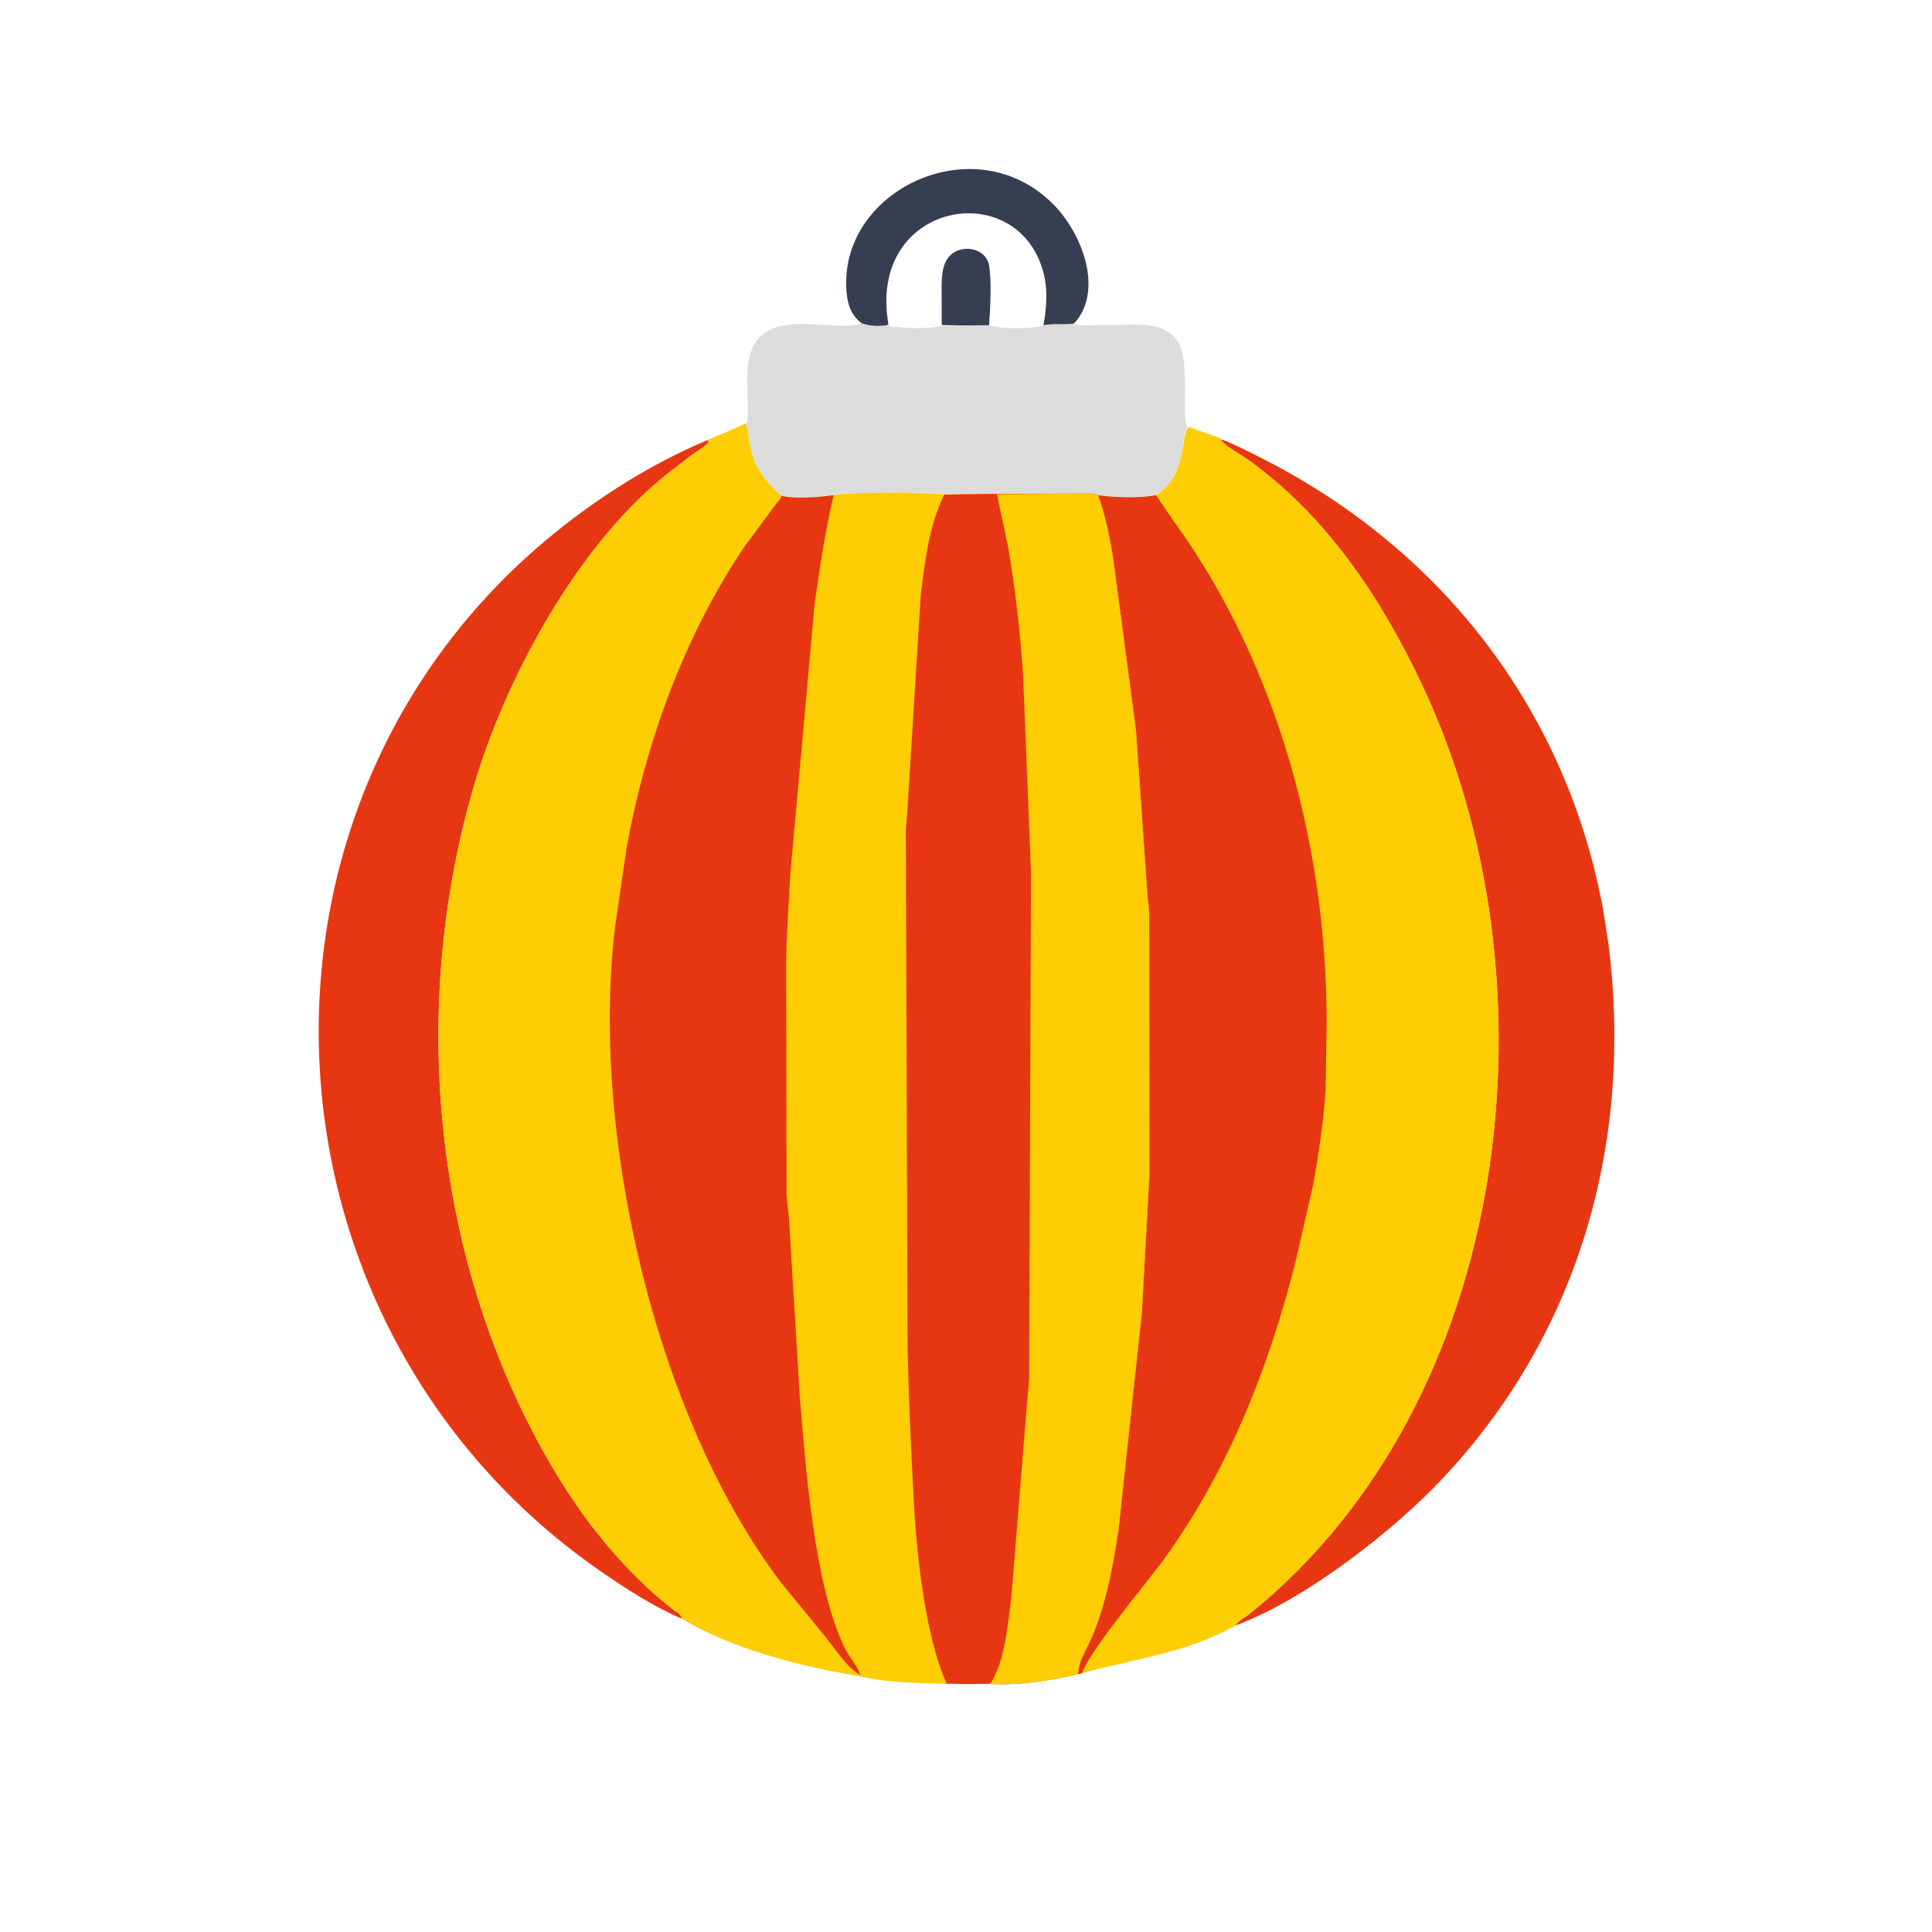
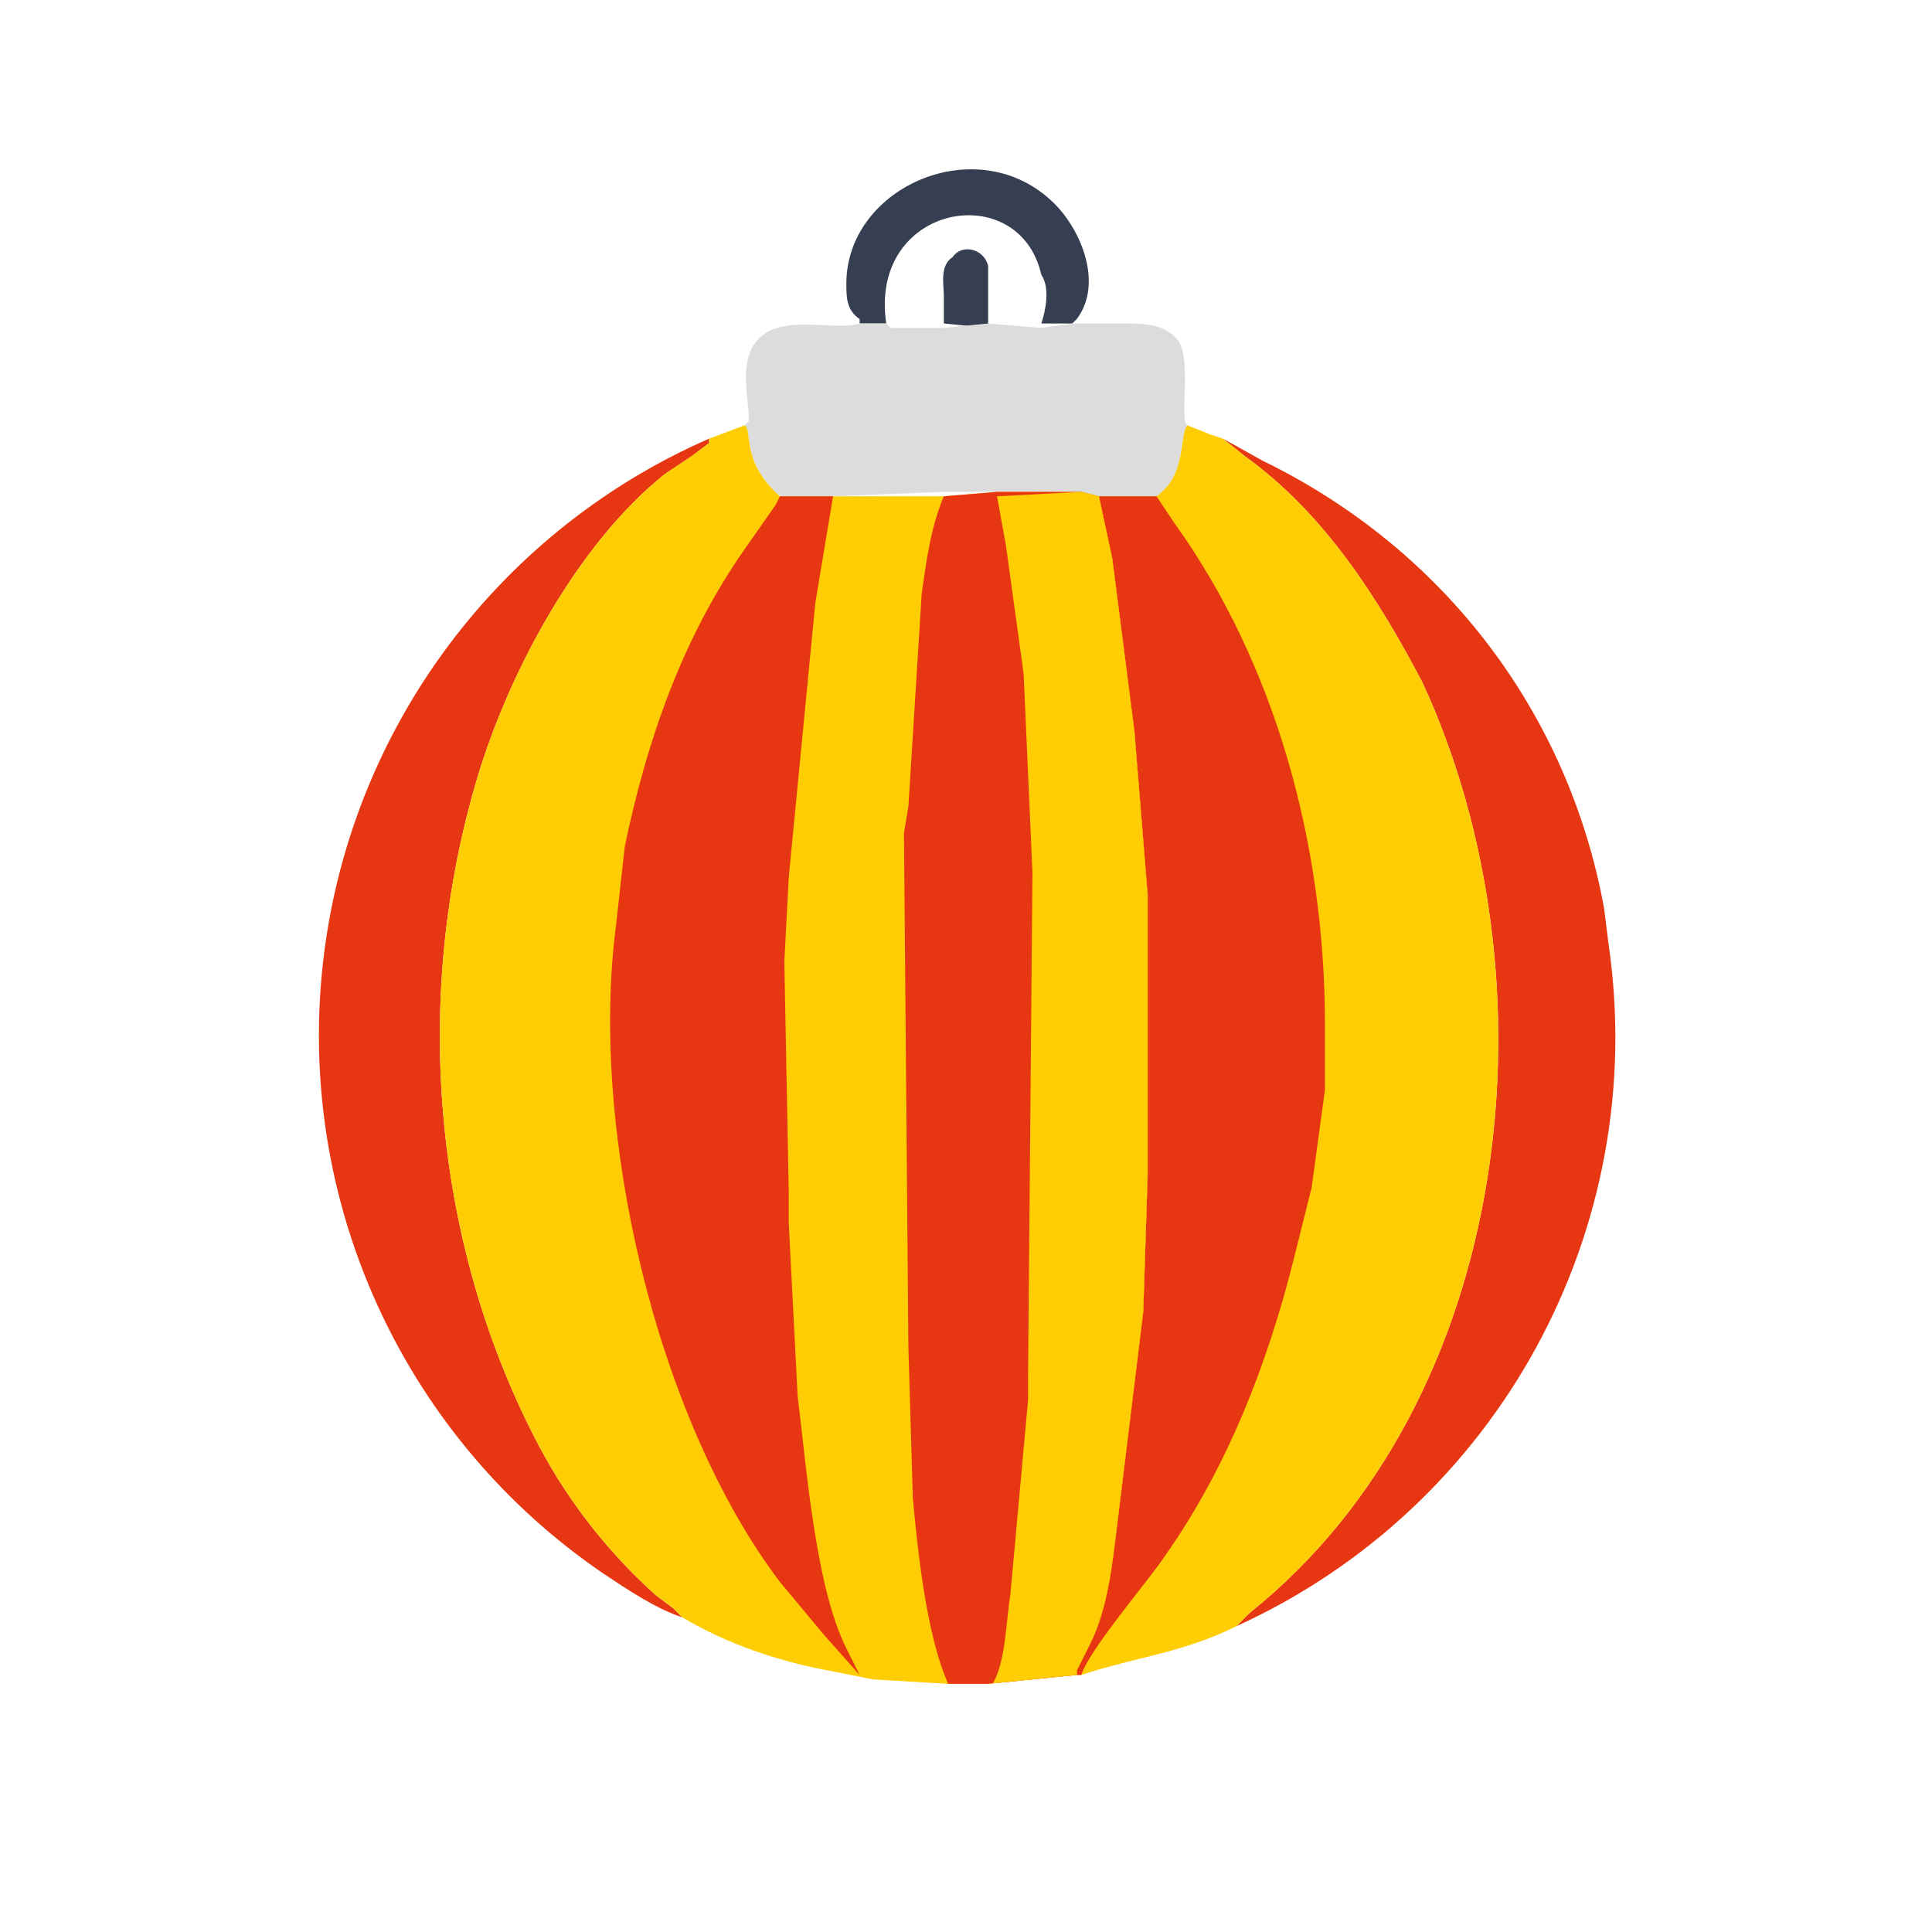
- <svg xmlns="http://www.w3.org/2000/svg" width="436" height="436">
-   <path fill="#363F51" d="M194.39 72.944l-.843-.777c-2.245-2.215-2.591-5.465-2.585-8.449.046-21.708 29.826-35.1 47-17.35 5.806 6.001 10.75 17.766 5.378 25.496l-.968 1.147c-2.232.446-4.849-.12-6.898.431-2.836.739-9.256.892-12.32.309l-10.638-.406c-3.335.993-8.367.702-11.722.3l-.308-.548-.332.36c-2.08.192-3.78.216-5.763-.513zm6.096.153l.308.548c3.355.402 8.387.693 11.722-.3l10.638.406c3.064.583 9.484.43 12.32-.309.708-3.898 1.03-8.032.008-11.905-5.816-22.011-39.772-16.035-34.996 11.56z" />
-   <path fill="#363F51" d="M212.516 73.345l-.01-6.778c.018-2.89-.282-6.87 2.014-9.02 2.668-2.498 7.918-1.586 8.66 2.246.654 3.366.275 10.221.033 13.657l.119.136-10.816-.24z" />
-   <path fill="#DCDCDC" d="M194.39 72.944c1.984.729 3.684.705 5.764.513l.332-.36.308.548c3.355.402 8.387.693 11.722-.084l10.638-.183c3.064.956 9.484.803 12.32.167 2.05-.653 4.666-.088 6.898-.534l.211.123c.964.423 2.57.27 3.624.26l7.525-.125c4.143-.056 9.215-.281 11.899 3.586l.133.189c3.065 4.498.572 18.103 2.344 19.352-1.965 1.664.227 10.751-7.264 15.274-3.439.849-9.532.61-13.064.234-1.04-.613-2.22-.506-3.32-.505l-19.492.033-11.895.024c-4.367-.424-20.907-.484-24.937.227-2.775.472-9.14 1.038-11.83.158-9.097-7.86-6.546-14.44-8.108-16.225l.42-.223c.682-5.308-1.118-12.804 1.512-17.567 4.445-8.052 18.188-2.883 23.872-4.74l.389-.142z" />
-   <path fill="#E73712" d="M275.515 99.1c3.32 1.25 6.528 2.94 9.686 4.55 40.411 20.588 68.343 56.89 76.57 101.556l1.268 8.167c5.433 43.936-6.316 86.733-36.969 119.741-11.21 12.073-31.338 27.815-47.08 33.638l-.072-.137c.716-.947 2.132-1.651 3.08-2.416 59.835-48.21 70.437-143.283 38.735-210.04-9.289-19.56-21.634-38.097-39.585-50.757-1.018-.718-5.534-3.238-5.633-4.302zm-115.768.19l.198.472c-1.018 1.162-2.691 2.087-3.953 3.004l-5.868 4.53c-19.803 16.013-36.016 45.512-43.23 70.288-14.308 49.126-9.386 104.653 15.5 149.588 6.932 12.515 15.16 23.671 25.99 33.18l3.447 2.827c.988.739 1.74.9 2.056 2.123-6.222-2.646-12.26-6.537-17.824-10.356-78.67-53.99-86.315-168.4-15.481-230.789 11.351-9.998 25.212-19.072 39.165-24.866z" />
-   <path fill="#FECD04" d="M268.327 96.396l5.159 1.784c.633.254 1.5.493 2.03.92.098 1.064 4.614 3.584 5.632 4.302 17.95 12.66 30.296 31.197 39.585 50.756 31.702 66.758 21.1 161.831-38.734 210.041-.949.765-2.365 1.469-3.08 2.416l.07.137c-11.521 6.44-22.807 7.507-34.804 10.858l-.924.18.145-1.117c.26-1.953 1.678-4.345 2.507-6.149 3.635-7.906 5.247-17.052 6.532-25.609l5.238-48.795 1.687-30.703-.03-59.277c-.053-1.535-.353-3.04-.43-4.57l-2.55-36.656-5.193-39.21c-.797-4.702-1.724-9.46-3.387-13.943 3.532.518 9.625.758 13.064-.044 7.491-4.57 5.3-13.657 7.483-15.32z" />
-   <path fill="#E73712" d="M260.844 111.717l4.375 6.384c23.193 32.128 34.169 73.321 34.17 112.69l-.237 15.087c-.451 7.196-1.57 14.594-2.848 21.686l-3.88 16.934c-6.042 23.965-14.985 46.754-29.432 66.942-3.92 5.478-17.012 20.856-18.807 26.17l-.924.18.145-1.117c.26-1.953 1.678-4.345 2.507-6.149 3.635-7.906 5.247-17.052 6.532-25.609l5.238-48.795 1.687-30.703-.03-59.277c-.053-1.535-.353-3.04-.43-4.57l-2.55-36.656-5.193-39.21c-.797-4.702-1.724-9.46-3.387-13.943 3.532.518 9.625.758 13.064-.044z" />
-   <path fill="#FECD04" d="M168.198 95.616c1.562 1.784-.989 8.364 8.108 16.225 2.69.88 9.055.314 11.83-.104 4.03-.765 20.57-.705 24.937-.173l11.895-.12 19.492-.045c1.1 0 2.28-.108 3.32.31 1.663 4.535 2.59 9.293 3.387 13.995l5.192 39.21 2.55 36.656c.078 1.53.378 3.035.432 4.57l.03 59.277-1.688 30.703-5.238 48.795c-1.285 8.557-2.897 17.703-6.532 25.609-.83 1.804-2.248 4.196-2.507 6.15l-.145 1.116c-6.437 1.531-13.47 2.593-20.096 2.215l-5.95.038c-1.182-.02-2.384-.15-3.561-.038-3.66-.065-12.665-.323-16.325-1.102l-10.051-1.817c-11.221-2.356-23.478-5.82-33.391-11.784-.317-1.223-1.068-1.384-2.056-2.123l-3.448-2.827c-10.829-9.509-19.057-20.665-25.989-33.18-24.886-44.935-29.808-100.462-15.5-149.588 7.214-24.776 23.427-54.275 43.23-70.289l5.868-4.529c1.262-.917 2.935-1.842 3.953-3.004l-.198-.471 8.45-3.675z" />
-   <path fill="#E73712" d="M176.306 111.84c2.69.88 9.055.315 11.83-.103-1.914 8.063-3.149 16.313-4.305 24.566l-5.523 61.4c-.3 6.587-.842 13.105-.895 19.692l.09 51.858c.067 2.265.513 4.489.6 6.711l2.386 39.25c1.328 15.61 3.18 42.676 10.268 56.947.993 2 2.808 3.81 3.43 5.907-3.316-2.031-5.462-5.665-7.875-8.634l-9.908-12.11c-28.697-37.666-43.206-101.86-37.598-148.109l2.61-17.969c4.356-23.856 12.95-47.532 26.465-67.72l7.398-9.985c.358-.407.903-.863.997-1.422l.03-.278zm48.662-.397l19.492-.044c1.1 0 2.28-.108 3.32.31 1.663 4.535 2.59 9.293 3.387 13.995l5.192 39.21 2.55 36.656c.078 1.53.378 3.035.432 4.57l.03 59.277-1.688 30.703-5.238 48.795c-1.285 8.557-2.897 17.703-6.532 25.609-.83 1.804-2.248 4.196-2.507 6.15l-.145 1.116c-6.437 1.531-13.47 2.593-20.096 2.215l-5.95.038c-1.182-.02-2.384-.15-3.561-.038-5.096-11.279-6.894-30.548-7.51-42.493-.58-11.278-1.079-21.937-1.325-33.23l-.406-116.609c.044-1.852.341-3.67.409-5.509l2.957-47.805c.945-7.696 1.885-15.709 5.294-22.762l11.895-.154z" />
-   <path fill="#FECD04" d="M224.968 111.547l19.492-.148c1.1 0 2.28-.108 3.32.31 1.663 4.535 2.59 9.293 3.387 13.995l5.192 39.21 2.55 36.656c.078 1.53.378 3.035.432 4.57l.03 59.277-1.688 30.703-5.238 48.795c-1.285 8.557-2.897 17.703-6.532 25.609-.83 1.804-2.248 4.196-2.507 6.15l-.145 1.116c-6.437 1.531-13.47 2.593-20.096 2.215l.399-.17c3.249-4.926 3.92-13.752 4.673-19.42l3.572-44.33c.072-1.597.37-3.195.427-4.78l.438-114.199-1.793-44.869c-.692-9.698-1.747-19.48-3.422-29.057l-2.49-11.633z" />
+ <svg xmlns="http://www.w3.org/2000/svg" viewBox="0 0 436 436">
+   <path fill="#363F51" d="M194 73v-1c-3-2-3-5-3-8 0-22 30-35 47-18 6 6 11 18 5 26l-1 1h-7l-12 1-10-1-12 1-1-1h-6zm6 0 1 1 12-1 10 1 12-1c1-3 2-8 0-11-5-22-39-16-35 11z" />
+   <path fill="#363F51" d="M213 73v-6c0-3-1-7 2-9 2-3 7-2 8 2v14l-10-1z" />
+   <path fill="#DCDCDC" d="M194 73h6l1 1h12l10-1 12 1 7-1h12c4 0 9 0 12 4 3 5 0 18 2 19-2 2 0 11-7 16h-13l-4-1h-31l-25 1h-12c-9-8-6-15-8-16l1-1c0-5-2-12 1-17 5-8 18-3 24-5z" />
+   <path fill="#E73712" d="m276 99 9 5c41 20 69 57 77 101l1 8a146 146 0 0 1-84 154l3-3c60-48 70-143 39-210-10-19-22-38-40-51l-5-4zm-116 0v1l-4 3-6 4c-20 16-36 46-43 71-14 49-9 104 15 149 7 13 16 24 26 33l4 3 2 2c-6-2-12-6-18-10a147 147 0 0 1 24-256z" />
+   <path fill="#FECD04" d="m268 96 5 2 3 1 5 4c18 13 30 32 40 51 31 67 21 162-39 210l-3 3c-12 6-23 7-35 11h-1v-1l3-6c4-8 5-18 6-26l6-49 1-31v-63l-3-37-5-39-3-14h13c7-5 5-14 7-16z" />
+   <path fill="#E73712" d="m261 112 4 6c23 32 34 73 34 113v15l-3 22-4 16c-6 24-15 47-29 67-4 6-17 21-19 27h-1v-1l3-6c4-8 5-18 6-26l6-49 1-31v-63l-3-37-5-39-3-14h13z" />
+   <path fill="#FECD04" d="M168 96c2 1-1 8 8 16h37l12-1h19l4 1 3 14 5 39 3 37v63l-1 31-6 49c-1 8-2 18-6 26l-3 6v1l-20 2h-9l-17-1-10-2c-11-2-23-6-33-12l-2-2-4-3c-10-9-19-20-26-33-24-45-29-100-15-149 7-25 23-55 43-71l6-4 4-3v-1l8-3z" />
+   <path fill="#E73712" d="M176 112h12l-4 24-6 62-1 19 1 52v7l2 39c2 16 4 43 11 57l3 6-8-9-10-12c-28-37-43-102-37-148l2-18c5-24 13-47 27-67l7-10 1-2zm49-1h19l4 1 3 14 5 39 3 37v63l-1 31-6 49c-1 8-2 18-6 26l-3 6v1l-20 2h-9c-5-11-7-31-8-42l-1-34-1-116 1-6 3-48c1-7 2-15 5-22l12-1z" />
+   <path fill="#FECD04" d="m225 112 19-1 4 1 3 14 5 39 3 37v63l-1 31-6 49c-1 8-2 18-6 26l-3 6v1l-20 2h1c3-5 3-14 4-20l4-44v-5l1-114-2-45-4-29-2-11z" />
</svg>
